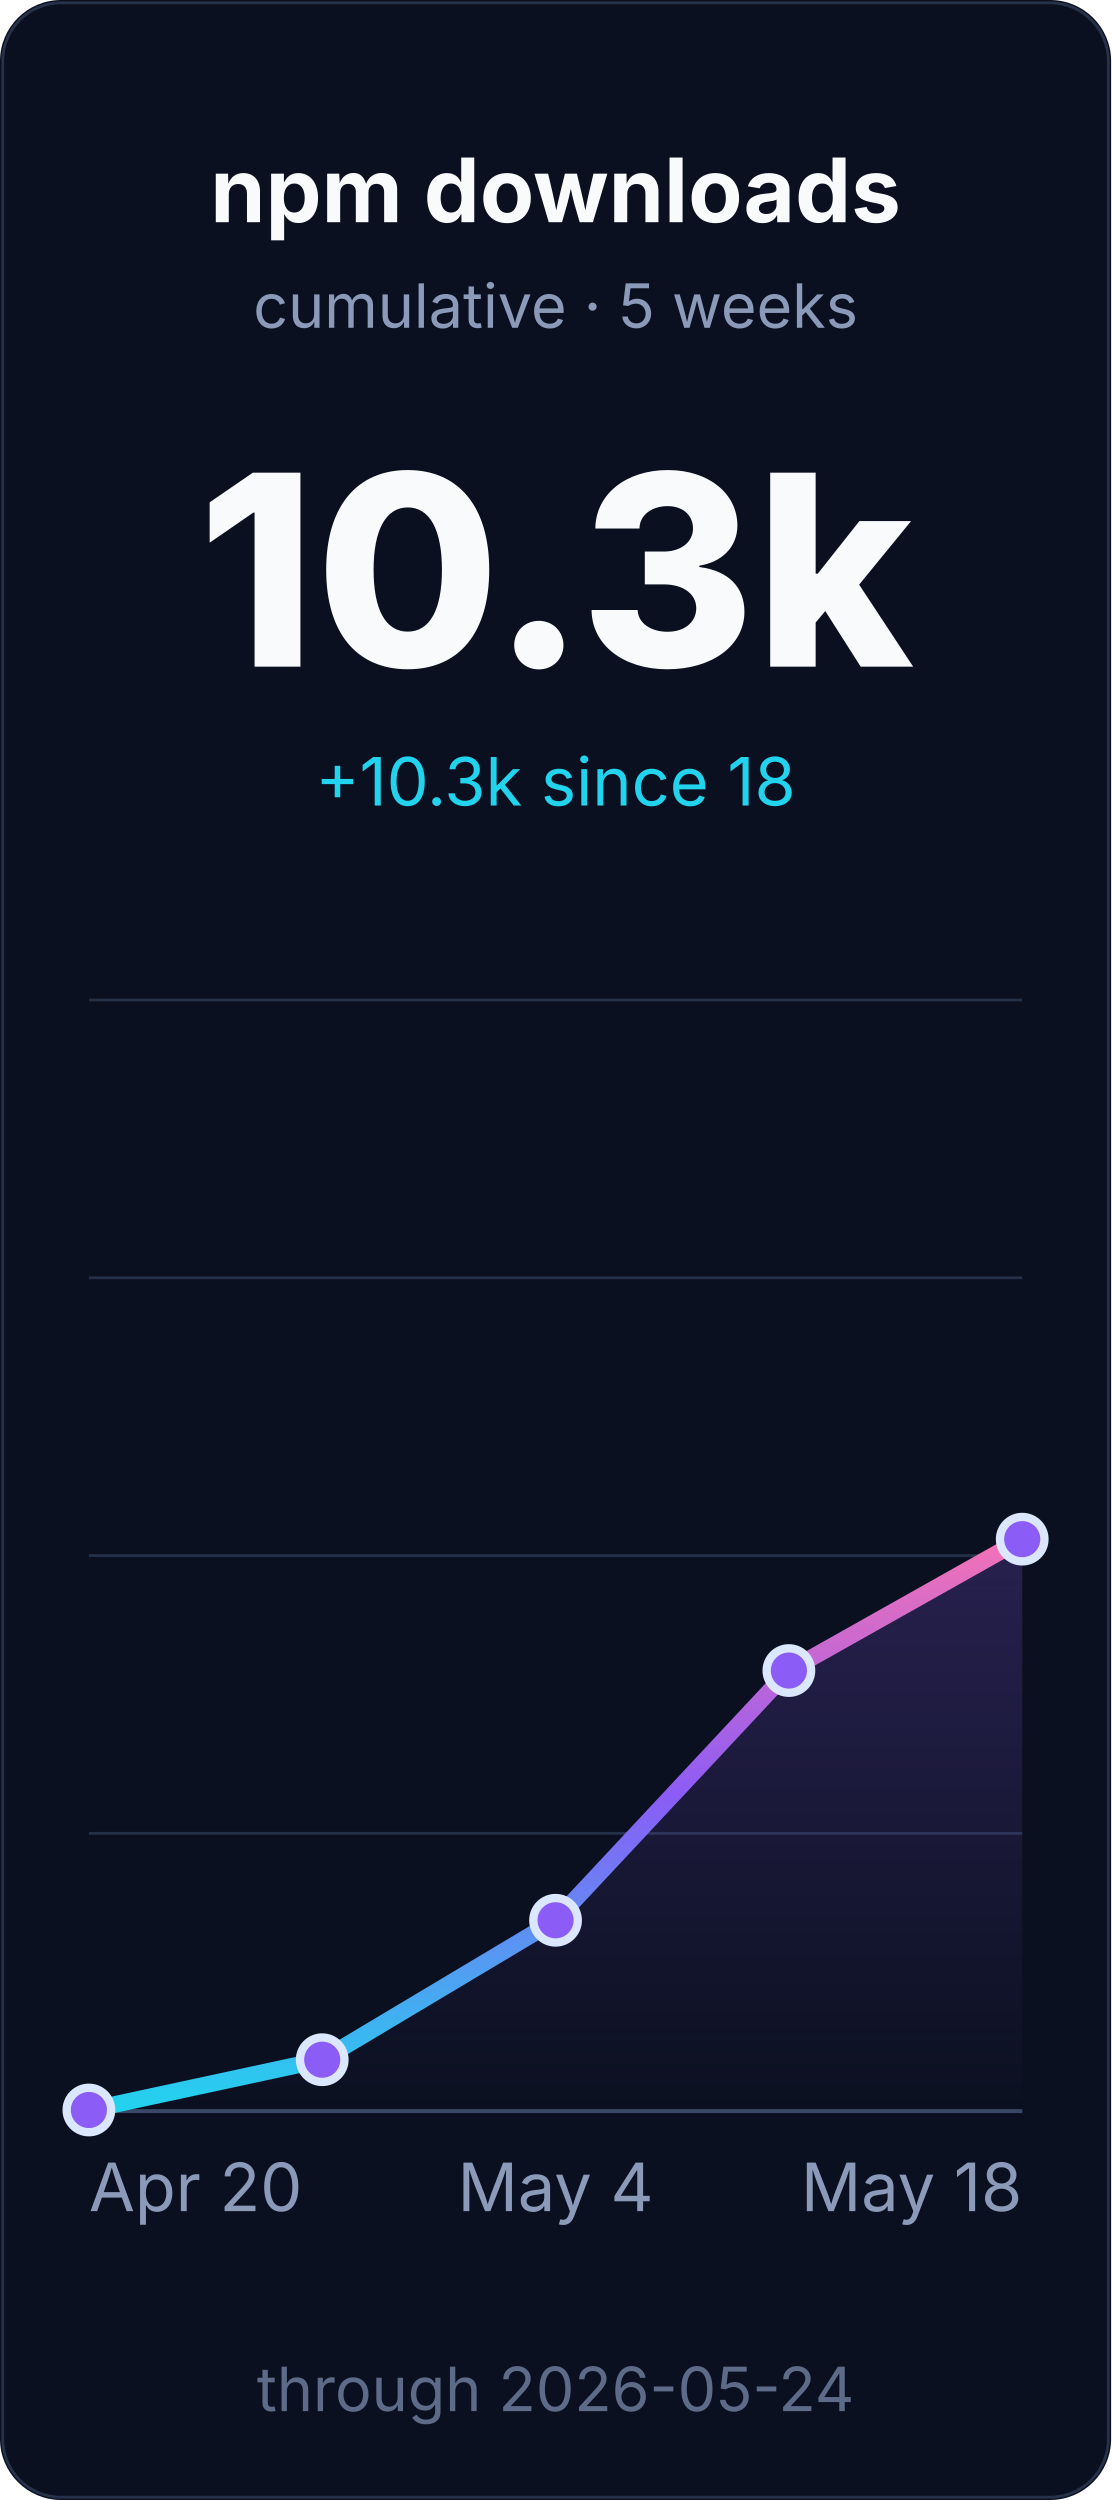
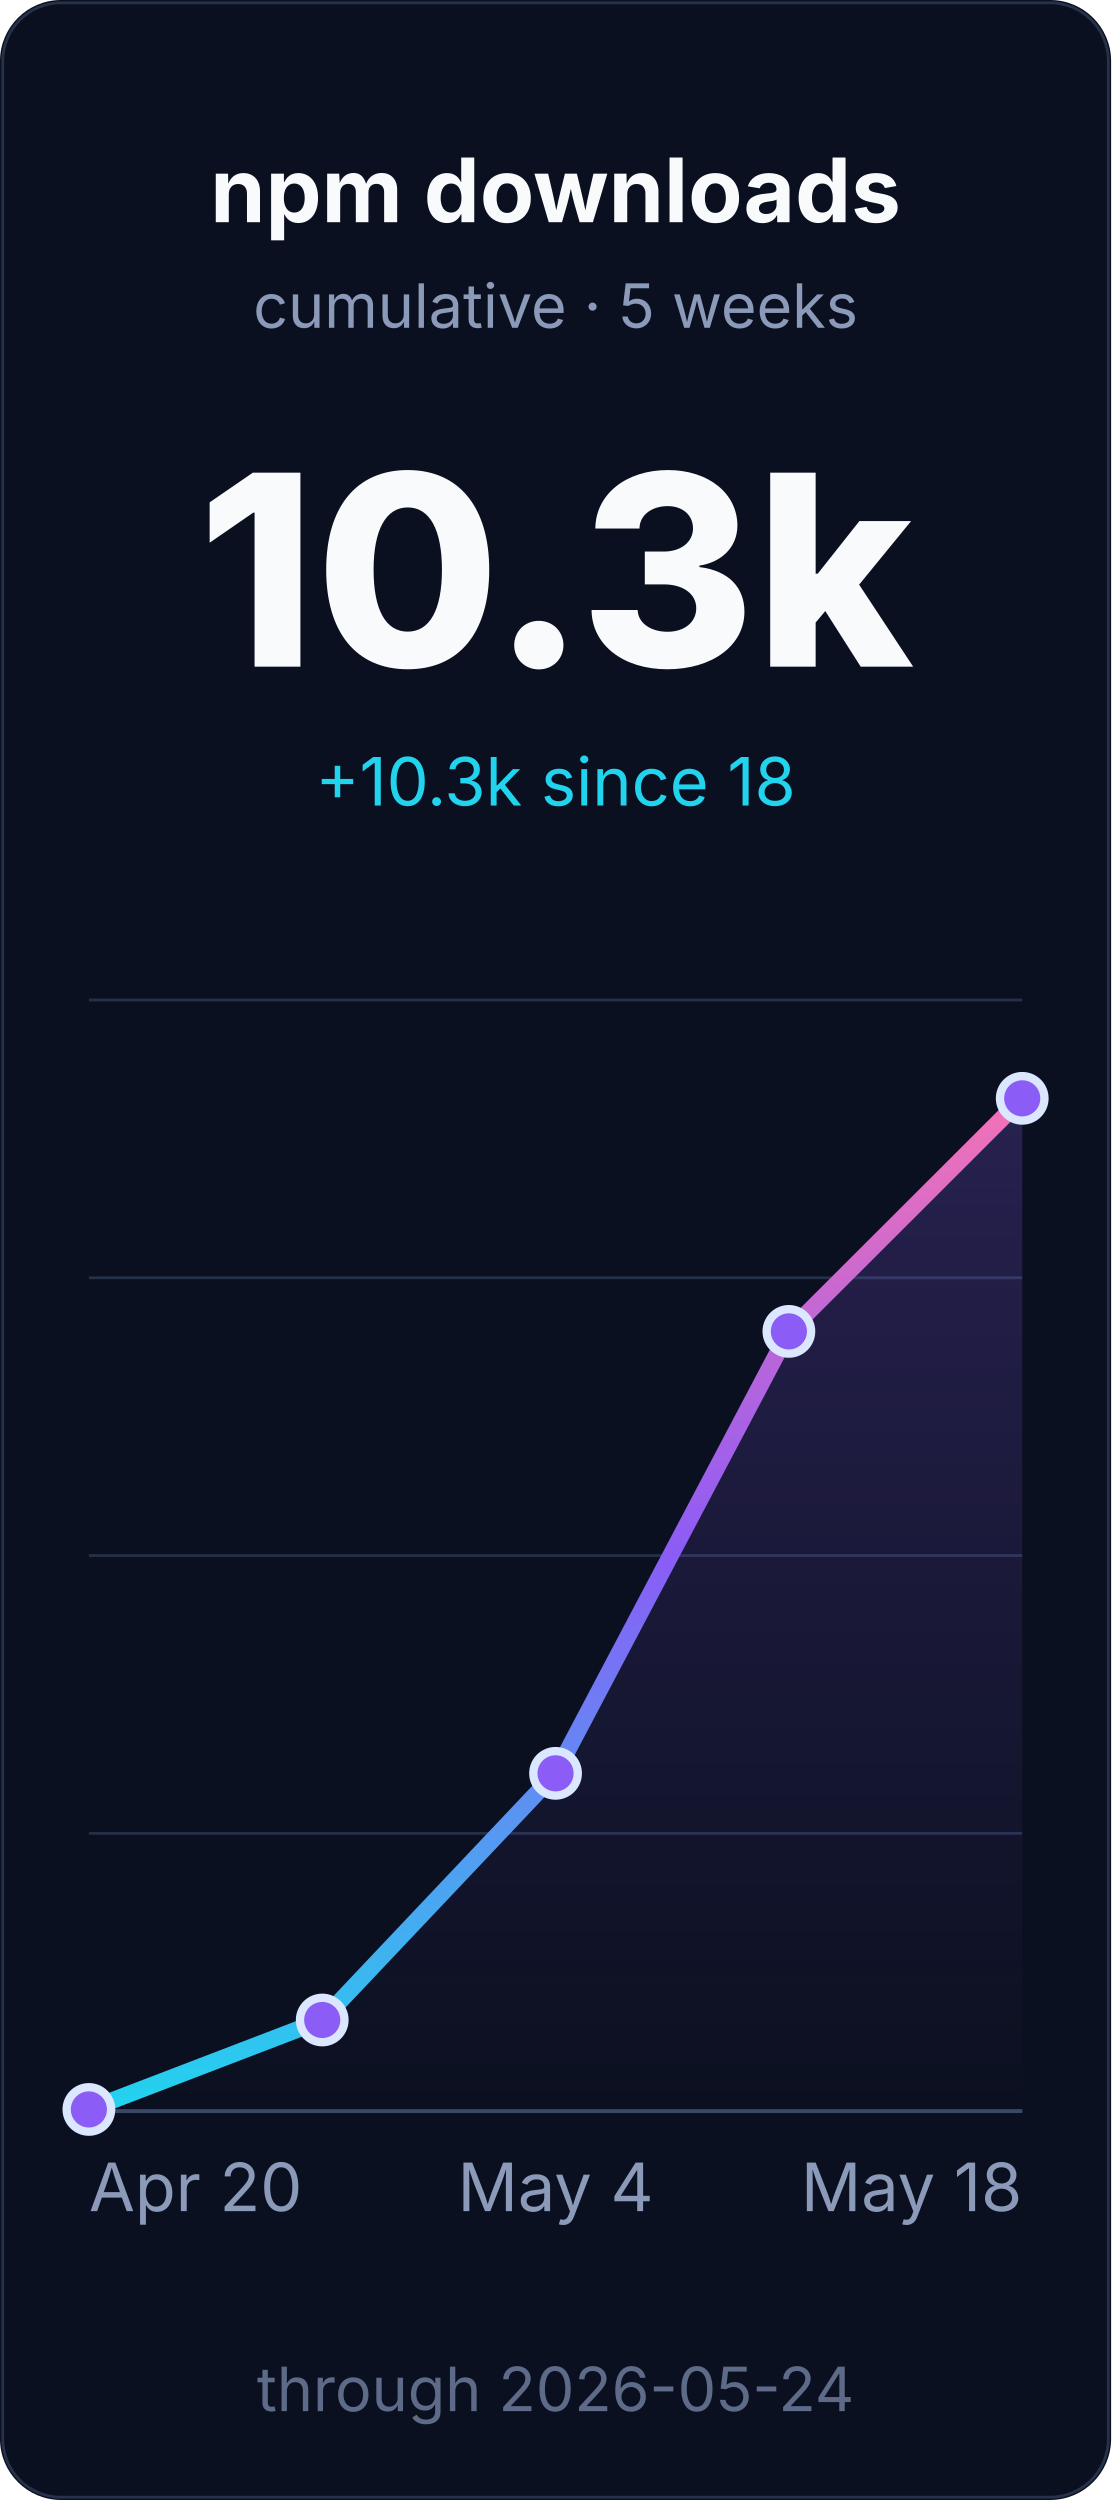
<svg xmlns="http://www.w3.org/2000/svg" width="400" height="900" viewBox="0 0 400 900" role="img" aria-labelledby="title desc">
  <defs>
    <linearGradient id="line" x1="0" x2="0" y1="1" y2="0">
      <stop offset="0%" stop-color="#22d3ee" />
      <stop offset="55%" stop-color="#8b5cf6" />
      <stop offset="100%" stop-color="#f472b6" />
    </linearGradient>
    <linearGradient id="fill" x1="0" x2="0" y1="0" y2="1">
      <stop offset="0%" stop-color="#8b5cf6" stop-opacity="0.22" />
      <stop offset="100%" stop-color="#8b5cf6" stop-opacity="0" />
    </linearGradient>
  </defs>
  <rect width="400" height="900" rx="22" fill="#0b1020" />
  <rect x="1" y="1" width="398" height="898" rx="21" fill="none" stroke="#26324a" />
  <g font-family="Inter, ui-sans-serif, system-ui, -apple-system, BlinkMacSystemFont, Segoe UI, sans-serif">
    <text x="200.0" y="80" font-size="32" font-weight="700" fill="#f8fafc" text-anchor="middle">npm downloads</text>
    <text x="200.0" y="118" font-size="22" fill="#8b9ab8" text-anchor="middle">cumulative · 5 weeks</text>
    <text x="200.0" y="240" font-size="96" font-weight="800" fill="#f8fafc" text-anchor="middle">10.3k</text>
    <text x="200.0" y="290" font-size="24" fill="#22d3ee" text-anchor="middle">+10.3k since 18</text>
    <line x1="32" y1="760.0" x2="368" y2="760.0" stroke="#243047" stroke-width="1" />
    <line x1="32" y1="660.0" x2="368" y2="660.0" stroke="#243047" stroke-width="1" />
    <line x1="32" y1="560.0" x2="368" y2="560.0" stroke="#243047" stroke-width="1" />
    <line x1="32" y1="460.0" x2="368" y2="460.0" stroke="#243047" stroke-width="1" />
    <line x1="32" y1="360.0" x2="368" y2="360.0" stroke="#243047" stroke-width="1" />
    <line x1="32" y1="760.0" x2="368" y2="760.0" stroke="#3a4867" stroke-width="1.4" />
-     <path d="M 32.0 759.6 L 116.0 741.5 L 200.0 691.3 L 284.0 601.4 L 368.0 554.1 L 368.0 760.0 L 32.0 760.0 Z" fill="url(#fill)" />
-     <path d="M 32.0 759.6 L 116.0 741.5 L 200.0 691.3 L 284.0 601.4 L 368.0 554.1" fill="none" stroke="url(#line)" stroke-width="6" stroke-linecap="round" stroke-linejoin="round" />
-     <circle cx="32.0" cy="759.6" r="8" fill="#8b5cf6" stroke="#dbe7ff" stroke-width="3" />
-     <circle cx="116.0" cy="741.5" r="8" fill="#8b5cf6" stroke="#dbe7ff" stroke-width="3" />
-     <circle cx="200.0" cy="691.3" r="8" fill="#8b5cf6" stroke="#dbe7ff" stroke-width="3" />
-     <circle cx="284.0" cy="601.4" r="8" fill="#8b5cf6" stroke="#dbe7ff" stroke-width="3" />
-     <circle cx="368.0" cy="554.1" r="8" fill="#8b5cf6" stroke="#dbe7ff" stroke-width="3" />
+     <path d="M 32.0 759.4 L 116.0 727.2 L 200.0 638.4 L 284.0 479.3 L 368.0 395.4 L 368.0 760.0 L 32.0 760.0 Z" fill="url(#fill)" />
+     <path d="M 32.0 759.4 L 116.0 727.2 L 200.0 638.4 L 284.0 479.3 L 368.0 395.4" fill="none" stroke="url(#line)" stroke-width="6" stroke-linecap="round" stroke-linejoin="round" />
+     <circle cx="32.0" cy="759.4" r="8" fill="#8b5cf6" stroke="#dbe7ff" stroke-width="3" />
+     <circle cx="116.0" cy="727.2" r="8" fill="#8b5cf6" stroke="#dbe7ff" stroke-width="3" />
+     <circle cx="200.0" cy="638.4" r="8" fill="#8b5cf6" stroke="#dbe7ff" stroke-width="3" />
+     <circle cx="284.0" cy="479.3" r="8" fill="#8b5cf6" stroke="#dbe7ff" stroke-width="3" />
+     <circle cx="368.0" cy="395.4" r="8" fill="#8b5cf6" stroke="#dbe7ff" stroke-width="3" />
    <text x="32.0" y="796" font-size="24" fill="#8b9ab8" text-anchor="start">Apr 20</text>
    <text x="200.0" y="796" font-size="24" fill="#8b9ab8" text-anchor="middle">May 4</text>
    <text x="368.0" y="796" font-size="24" fill="#8b9ab8" text-anchor="end">May 18</text>
    <text x="200.0" y="868" font-size="22" fill="#5d6b88" text-anchor="middle">through 2026-05-24</text>
  </g>
</svg>
